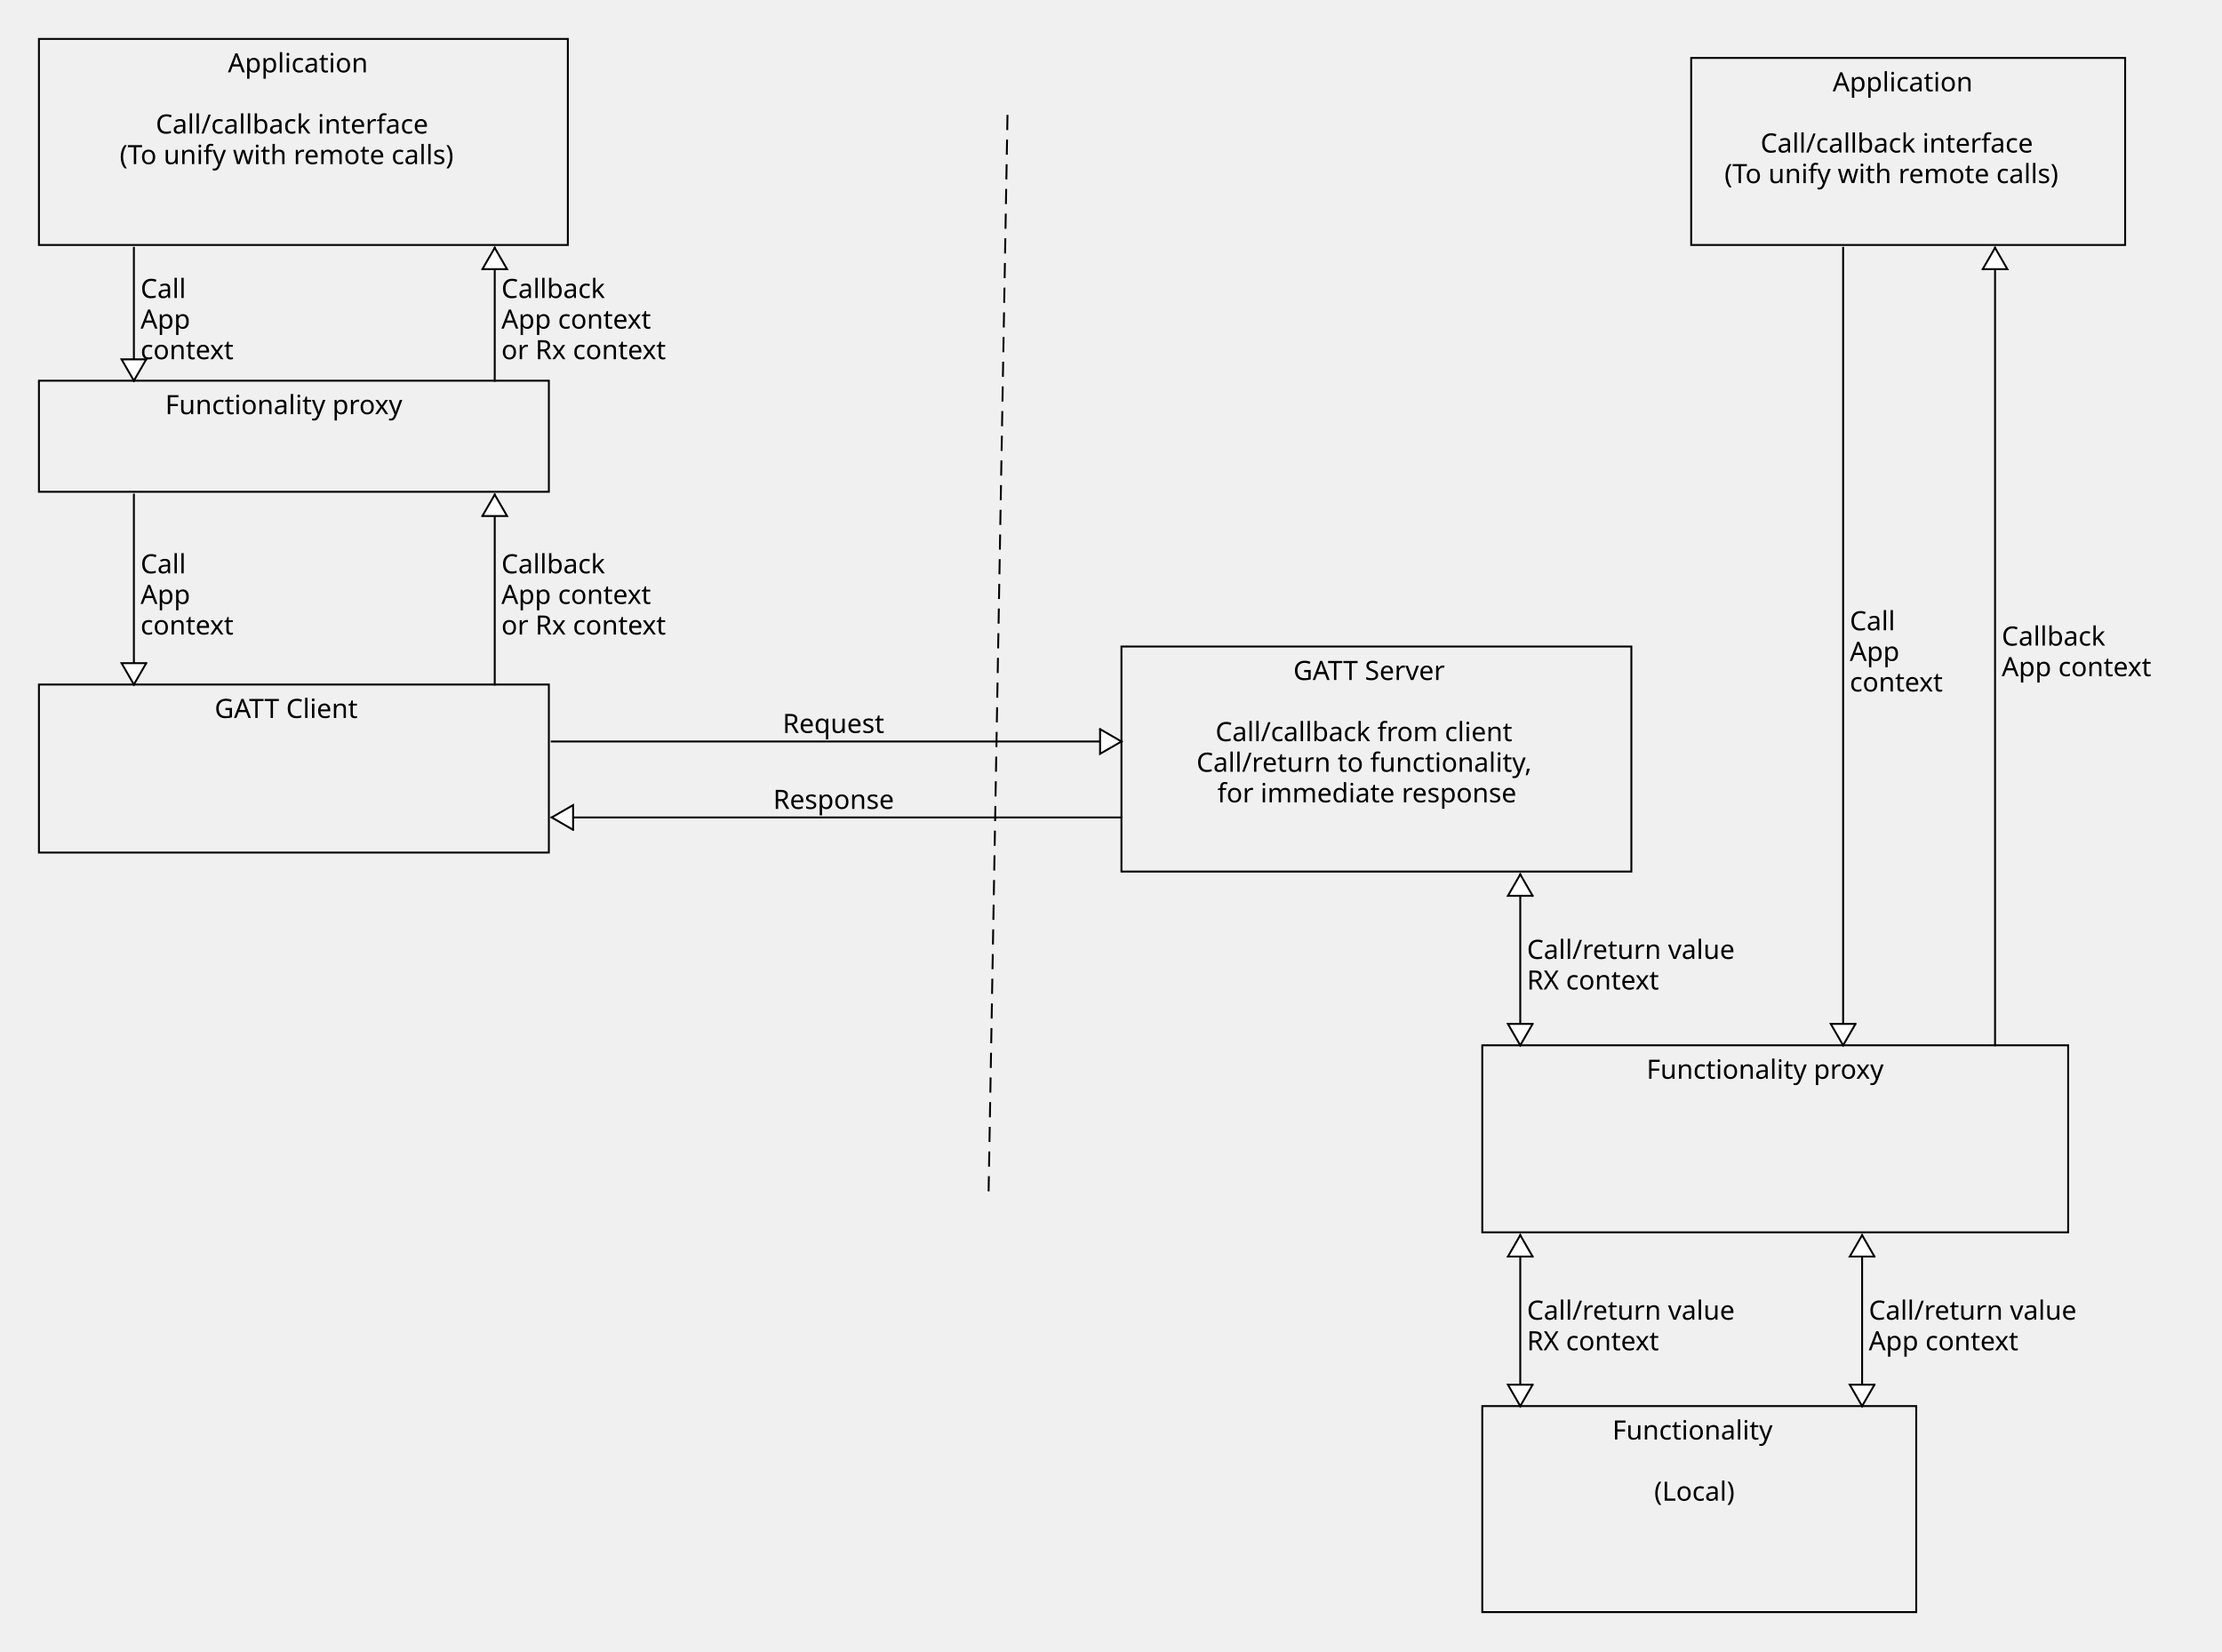
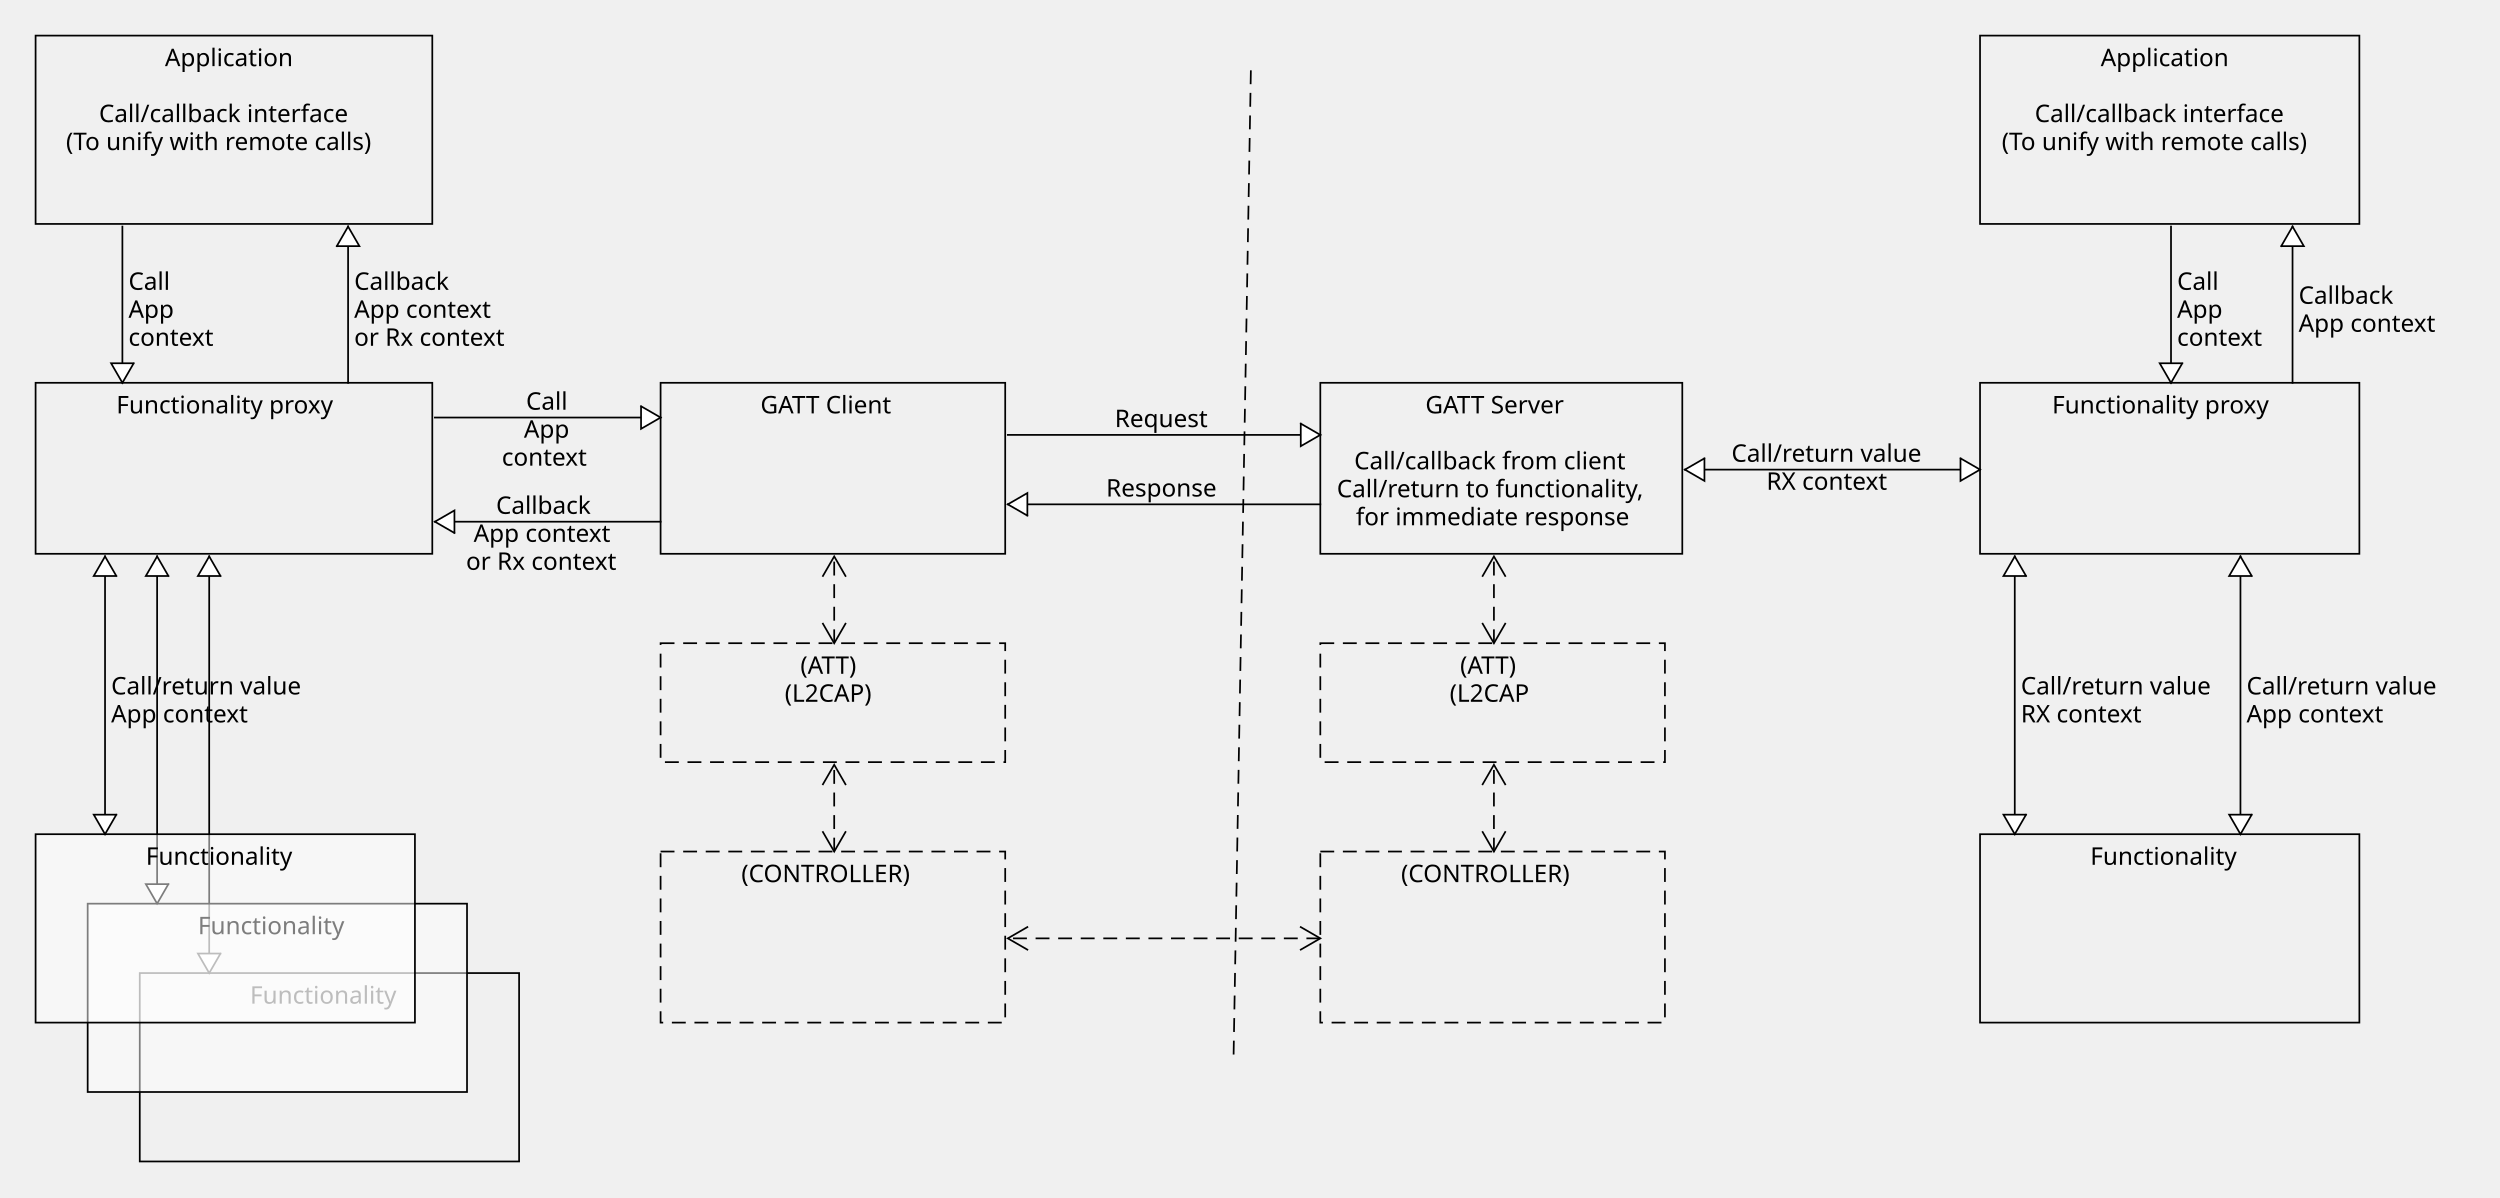
- <svg xmlns="http://www.w3.org/2000/svg" fill-opacity="1" color-rendering="auto" color-interpolation="auto" text-rendering="auto" stroke="black" stroke-linecap="square" width="1170" stroke-miterlimit="10" shape-rendering="auto" stroke-opacity="1" fill="black" stroke-dasharray="none" font-weight="normal" stroke-width="1" viewBox="110 0 1170 870" height="870" font-family="'Dialog'" font-style="normal" stroke-linejoin="miter" font-size="12px" stroke-dashoffset="0" image-rendering="auto">
+ <svg xmlns="http://www.w3.org/2000/svg" fill-opacity="1" color-rendering="auto" color-interpolation="auto" text-rendering="auto" stroke="black" stroke-linecap="square" width="1440" stroke-miterlimit="10" shape-rendering="auto" stroke-opacity="1" fill="black" stroke-dasharray="none" font-weight="normal" stroke-width="1" viewBox="0 0 1440 690" height="690" font-family="'Dialog'" font-style="normal" stroke-linejoin="miter" font-size="12px" stroke-dashoffset="0" image-rendering="auto">
  <defs id="genericDefs" />
  <g>
    <defs id="defs1">
      <clipPath clipPathUnits="userSpaceOnUse" id="clipPath1">
        <path d="M0 0 L2147483647 0 L2147483647 2147483647 L0 2147483647 L0 0 Z" />
      </clipPath>
      <clipPath clipPathUnits="userSpaceOnUse" id="clipPath2">
-         <path d="M0 0 L0 90 L270 90 L270 0 Z" />
+         <path d="M0 0 L0 110 L220 110 L220 0 Z" />
      </clipPath>
      <clipPath clipPathUnits="userSpaceOnUse" id="clipPath3">
-         <path d="M0 0 L0 110 L280 110 L280 0 Z" />
+         <path d="M0 0 L0 270 L30 270 L30 0 Z" />
      </clipPath>
      <clipPath clipPathUnits="userSpaceOnUse" id="clipPath4">
+         <path d="M0 0 L0 230 L30 230 L30 0 Z" />
+       </clipPath>
+       <clipPath clipPathUnits="userSpaceOnUse" id="clipPath5">
+         <path d="M0 0 L0 100 L200 100 L200 0 Z" />
+       </clipPath>
+       <clipPath clipPathUnits="userSpaceOnUse" id="clipPath6">
+         <path d="M0 0 L0 70 L200 70 L200 0 Z" />
+       </clipPath>
+       <clipPath clipPathUnits="userSpaceOnUse" id="clipPath7">
        <path d="M0 0 L0 110 L230 110 L230 0 Z" />
      </clipPath>
-       <clipPath clipPathUnits="userSpaceOnUse" id="clipPath5">
-         <path d="M0 0 L0 60 L270 60 L270 0 Z" />
-       </clipPath>
-       <clipPath clipPathUnits="userSpaceOnUse" id="clipPath6">
-         <path d="M0 0 L0 120 L270 120 L270 0 Z" />
-       </clipPath>
-       <clipPath clipPathUnits="userSpaceOnUse" id="clipPath7">
+       <clipPath clipPathUnits="userSpaceOnUse" id="clipPath8">
        <path d="M0 0 L0 100 L230 100 L230 0 Z" />
      </clipPath>
-       <clipPath clipPathUnits="userSpaceOnUse" id="clipPath8">
-         <path d="M0 0 L0 100 L310 100 L310 0 Z" />
-       </clipPath>
      <clipPath clipPathUnits="userSpaceOnUse" id="clipPath9">
-         <path d="M0 0 L0 130 L120 130 L120 0 Z" />
+         <path d="M0 0 L0 100 L210 100 L210 0 Z" />
      </clipPath>
      <clipPath clipPathUnits="userSpaceOnUse" id="clipPath10">
-         <path d="M0 0 L0 130 L80 130 L80 0 Z" />
+         <path d="M0 0 L0 100 L220 100 L220 0 Z" />
      </clipPath>
      <clipPath clipPathUnits="userSpaceOnUse" id="clipPath11">
-         <path d="M0 0 L0 120 L140 120 L140 0 Z" />
+         <path d="M0 0 L0 80 L30 80 L30 0 Z" />
      </clipPath>
      <clipPath clipPathUnits="userSpaceOnUse" id="clipPath12">
+         <path d="M0 0 L0 40 L210 40 L210 0 Z" />
+       </clipPath>
+       <clipPath clipPathUnits="userSpaceOnUse" id="clipPath13">
+         <path d="M0 0 L0 190 L140 190 L140 0 Z" />
+       </clipPath>
+       <clipPath clipPathUnits="userSpaceOnUse" id="clipPath14">
+         <path d="M0 0 L0 60 L160 60 L160 0 Z" />
+       </clipPath>
+       <clipPath clipPathUnits="userSpaceOnUse" id="clipPath15">
        <path d="M0 0 L0 600 L40 600 L40 0 Z" />
      </clipPath>
-       <clipPath clipPathUnits="userSpaceOnUse" id="clipPath13">
-         <path d="M0 0 L0 100 L120 100 L120 0 Z" />
-       </clipPath>
-       <clipPath clipPathUnits="userSpaceOnUse" id="clipPath14">
-         <path d="M0 0 L0 100 L80 100 L80 0 Z" />
-       </clipPath>
-       <clipPath clipPathUnits="userSpaceOnUse" id="clipPath15">
-         <path d="M0 0 L0 450 L110 450 L110 0 Z" />
-       </clipPath>
      <clipPath clipPathUnits="userSpaceOnUse" id="clipPath16">
-         <path d="M0 0 L0 450 L80 450 L80 0 Z" />
+         <path d="M0 0 L0 120 L120 120 L120 0 Z" />
      </clipPath>
      <clipPath clipPathUnits="userSpaceOnUse" id="clipPath17">
-         <path d="M0 0 L0 40 L330 40 L330 0 Z" />
+         <path d="M0 0 L0 120 L80 120 L80 0 Z" />
+       </clipPath>
+       <clipPath clipPathUnits="userSpaceOnUse" id="clipPath18">
+         <path d="M0 0 L0 120 L110 120 L110 0 Z" />
+       </clipPath>
+       <clipPath clipPathUnits="userSpaceOnUse" id="clipPath19">
+         <path d="M0 0 L0 50 L200 50 L200 0 Z" />
      </clipPath>
    </defs>
-     <g fill="rgb(255,255,255)" fill-opacity="0" transform="translate(130,360)" stroke-opacity="0" stroke="rgb(255,255,255)">
-       <rect x="0.5" width="268.5" height="88.5" y="0.5" clip-path="url(#clipPath2)" stroke="none" />
-     </g>
-     <g transform="translate(130,360)">
-       <rect fill="none" x="0.5" width="268.5" height="88.5" y="0.5" clip-path="url(#clipPath2)" />
-       <text x="93" font-size="14px" y="18.109" clip-path="url(#clipPath2)" font-family="sans-serif" stroke="none" xml:space="preserve">GATT Client</text>
-     </g>
-     <g fill="rgb(255,255,255)" fill-opacity="0" transform="translate(130,20)" stroke-opacity="0" stroke="rgb(255,255,255)">
-       <rect x="0.5" width="278.5" height="108.5" y="0.5" clip-path="url(#clipPath3)" stroke="none" />
-     </g>
-     <g transform="translate(130,20)">
-       <rect fill="none" x="0.5" width="278.5" height="108.5" y="0.5" clip-path="url(#clipPath3)" />
-       <text x="100" font-size="14px" y="18.109" clip-path="url(#clipPath3)" font-family="sans-serif" stroke="none" xml:space="preserve">Application</text>
-       <text x="62" font-size="14px" y="50.328" clip-path="url(#clipPath3)" font-family="sans-serif" stroke="none" xml:space="preserve">Call/callback interface</text>
-       <text x="43" font-size="14px" y="66.438" clip-path="url(#clipPath3)" font-family="sans-serif" stroke="none" xml:space="preserve">(To unify with remote calls)</text>
-     </g>
-     <g fill="rgb(255,255,255)" fill-opacity="0" transform="translate(890,740)" stroke-opacity="0" stroke="rgb(255,255,255)">
-       <rect x="0.5" width="228.5" height="108.5" y="0.5" clip-path="url(#clipPath4)" stroke="none" />
-     </g>
-     <g transform="translate(890,740)">
-       <rect fill="none" x="0.5" width="228.5" height="108.5" y="0.5" clip-path="url(#clipPath4)" />
-       <text x="69" font-size="14px" y="18.109" clip-path="url(#clipPath4)" font-family="sans-serif" stroke="none" xml:space="preserve">Functionality</text>
-       <text x="91" font-size="14px" y="50.328" clip-path="url(#clipPath4)" font-family="sans-serif" stroke="none" xml:space="preserve">(Local)</text>
-     </g>
-     <g fill="rgb(255,255,255)" fill-opacity="0" transform="translate(130,200)" stroke-opacity="0" stroke="rgb(255,255,255)">
-       <rect x="0.5" width="268.5" height="58.5" y="0.5" clip-path="url(#clipPath5)" stroke="none" />
-     </g>
-     <g transform="translate(130,200)">
-       <rect fill="none" x="0.5" width="268.5" height="58.5" y="0.5" clip-path="url(#clipPath5)" />
-       <text x="67" font-size="14px" y="18.109" clip-path="url(#clipPath5)" font-family="sans-serif" stroke="none" xml:space="preserve">Functionality proxy</text>
-     </g>
-     <g fill="rgb(255,255,255)" fill-opacity="0" transform="translate(700,340)" stroke-opacity="0" stroke="rgb(255,255,255)">
-       <rect x="0.5" width="268.5" height="118.5" y="0.5" clip-path="url(#clipPath6)" stroke="none" />
-     </g>
-     <g transform="translate(700,340)">
-       <rect fill="none" x="0.5" width="268.5" height="118.5" y="0.5" clip-path="url(#clipPath6)" />
-       <text x="91" font-size="14px" y="18.109" clip-path="url(#clipPath6)" font-family="sans-serif" stroke="none" xml:space="preserve">GATT Server</text>
-       <text x="50" font-size="14px" y="50.328" clip-path="url(#clipPath6)" font-family="sans-serif" stroke="none" xml:space="preserve">Call/callback from client</text>
-       <text x="40" font-size="14px" y="66.438" clip-path="url(#clipPath6)" font-family="sans-serif" stroke="none" xml:space="preserve">Call/return to functionality,</text>
-       <text x="51" font-size="14px" y="82.547" clip-path="url(#clipPath6)" font-family="sans-serif" stroke="none" xml:space="preserve">for immediate response</text>
-     </g>
-     <g fill="rgb(255,255,255)" fill-opacity="0" transform="translate(1000,30)" stroke-opacity="0" stroke="rgb(255,255,255)">
-       <rect x="0.5" width="228.5" height="98.5" y="0.5" clip-path="url(#clipPath7)" stroke="none" />
-     </g>
-     <g transform="translate(1000,30)">
-       <rect fill="none" x="0.5" width="228.5" height="98.5" y="0.5" clip-path="url(#clipPath7)" />
+     <g fill="rgb(255,255,255)" fill-opacity="0" transform="translate(80,560)" stroke-opacity="0" stroke="rgb(255,255,255)">
+       <rect x="0.5" width="218.5" height="108.5" y="0.5" clip-path="url(#clipPath2)" stroke="none" />
+     </g>
+     <g transform="translate(80,560)">
+       <rect fill="none" x="0.5" width="218.5" height="108.5" y="0.5" clip-path="url(#clipPath2)" />
+       <text x="64" font-size="14px" y="18.109" clip-path="url(#clipPath2)" font-family="sans-serif" stroke="none" xml:space="preserve">Functionality</text>
+     </g>
+     <g transform="translate(110,310)">
+       <path fill="none" d="M10.5 250.5 L10.5 10.5" clip-path="url(#clipPath3)" />
+       <path fill="white" d="M17 239.242 L10.5 250.5 L4 239.242 L17 239.242" clip-path="url(#clipPath3)" stroke="none" />
+       <path fill="none" d="M17 239.242 L10.5 250.5 L4 239.242 L17 239.242" clip-path="url(#clipPath3)" />
+       <path fill="white" d="M17 21.758 L10.5 10.5 L4 21.758 L17 21.758" clip-path="url(#clipPath3)" stroke="none" />
+       <path fill="none" d="M17 21.758 L10.5 10.5 L4 21.758 L17 21.758" clip-path="url(#clipPath3)" />
+     </g>
+     <g transform="translate(80,310)">
+       <path fill="none" d="M10.5 210.5 L10.5 10.5" clip-path="url(#clipPath4)" />
+       <path fill="white" d="M17 199.242 L10.5 210.5 L4 199.242 L17 199.242" clip-path="url(#clipPath4)" stroke="none" />
+       <path fill="none" d="M17 199.242 L10.5 210.5 L4 199.242 L17 199.242" clip-path="url(#clipPath4)" />
+       <path fill="white" d="M17 21.758 L10.5 10.5 L4 21.758 L17 21.758" clip-path="url(#clipPath4)" stroke="none" />
+       <path fill="none" d="M17 21.758 L10.5 10.5 L4 21.758 L17 21.758" clip-path="url(#clipPath4)" />
+     </g>
+     <g fill="rgb(255,255,255)" fill-opacity="0.49" transform="translate(50,520)" stroke-opacity="0.49" stroke="rgb(255,255,255)">
+       <rect x="0.5" width="218.5" height="108.5" y="0.5" clip-path="url(#clipPath2)" stroke="none" />
+     </g>
+     <g transform="translate(50,520)">
+       <rect fill="none" x="0.5" width="218.5" height="108.5" y="0.5" clip-path="url(#clipPath2)" />
+       <text x="64" font-size="14px" y="18.109" clip-path="url(#clipPath2)" font-family="sans-serif" stroke="none" xml:space="preserve">Functionality</text>
+     </g>
+     <g fill="rgb(255,255,255)" fill-opacity="0" transform="translate(380,490)" stroke-opacity="0" stroke="rgb(255,255,255)">
+       <rect x="0.5" width="198.5" height="98.5" y="0.5" clip-path="url(#clipPath5)" stroke="none" />
+     </g>
+     <g stroke-dasharray="8,5" stroke-miterlimit="5" transform="translate(380,490)" stroke-linecap="butt">
+       <rect fill="none" x="0.5" width="198.5" height="98.5" y="0.5" clip-path="url(#clipPath5)" />
+       <text x="47" font-size="14px" y="18.109" clip-path="url(#clipPath5)" font-family="sans-serif" stroke="none" xml:space="preserve">(CONTROLLER)</text>
+     </g>
+     <g fill="rgb(255,255,255)" fill-opacity="0" transform="translate(760,490)" stroke-opacity="0" stroke="rgb(255,255,255)">
+       <rect x="0.5" width="198.5" height="98.5" y="0.5" clip-path="url(#clipPath5)" stroke="none" />
+     </g>
+     <g stroke-dasharray="8,5" stroke-miterlimit="5" transform="translate(760,490)" stroke-linecap="butt">
+       <rect fill="none" x="0.5" width="198.5" height="98.5" y="0.5" clip-path="url(#clipPath5)" />
+       <text x="47" font-size="14px" y="18.109" clip-path="url(#clipPath5)" font-family="sans-serif" stroke="none" xml:space="preserve">(CONTROLLER)</text>
+     </g>
+     <g fill="rgb(255,255,255)" fill-opacity="0" transform="translate(760,370)" stroke-opacity="0" stroke="rgb(255,255,255)">
+       <rect x="0.5" width="198.5" height="68.5" y="0.5" clip-path="url(#clipPath6)" stroke="none" />
+     </g>
+     <g stroke-dasharray="8,5" stroke-miterlimit="5" transform="translate(760,370)" stroke-linecap="butt">
+       <rect fill="none" x="0.5" width="198.5" height="68.5" y="0.5" clip-path="url(#clipPath6)" />
+       <text x="81" font-size="14px" y="18.109" clip-path="url(#clipPath6)" font-family="sans-serif" stroke="none" xml:space="preserve">(ATT)</text>
+       <text x="75" font-size="14px" y="34.219" clip-path="url(#clipPath6)" font-family="sans-serif" stroke="none" xml:space="preserve">(L2CAP</text>
+     </g>
+     <g fill="rgb(255,255,255)" fill-opacity="0" transform="translate(380,370)" stroke-opacity="0" stroke="rgb(255,255,255)">
+       <rect x="0.5" width="198.5" height="68.5" y="0.5" clip-path="url(#clipPath6)" stroke="none" />
+     </g>
+     <g stroke-dasharray="8,5" stroke-miterlimit="5" transform="translate(380,370)" stroke-linecap="butt">
+       <rect fill="none" x="0.5" width="198.5" height="68.5" y="0.5" clip-path="url(#clipPath6)" />
+       <text x="81" font-size="14px" y="18.109" clip-path="url(#clipPath6)" font-family="sans-serif" stroke="none" xml:space="preserve">(ATT)</text>
+       <text x="72" font-size="14px" y="34.219" clip-path="url(#clipPath6)" font-family="sans-serif" stroke="none" xml:space="preserve">(L2CAP)</text>
+     </g>
+     <g fill="rgb(255,255,255)" fill-opacity="0.49" transform="translate(20,480)" stroke-opacity="0.49" stroke="rgb(255,255,255)">
+       <rect x="0.5" width="218.5" height="108.5" y="0.5" clip-path="url(#clipPath2)" stroke="none" />
+     </g>
+     <g transform="translate(20,480)">
+       <rect fill="none" x="0.5" width="218.5" height="108.5" y="0.5" clip-path="url(#clipPath2)" />
+       <text x="64" font-size="14px" y="18.109" clip-path="url(#clipPath2)" font-family="sans-serif" stroke="none" xml:space="preserve">Functionality</text>
+     </g>
+     <g fill="rgb(255,255,255)" fill-opacity="0" transform="translate(380,220)" stroke-opacity="0" stroke="rgb(255,255,255)">
+       <rect x="0.5" width="198.5" height="98.5" y="0.5" clip-path="url(#clipPath5)" stroke="none" />
+     </g>
+     <g transform="translate(380,220)">
+       <rect fill="none" x="0.5" width="198.5" height="98.5" y="0.5" clip-path="url(#clipPath5)" />
+       <text x="58" font-size="14px" y="18.109" clip-path="url(#clipPath5)" font-family="sans-serif" stroke="none" xml:space="preserve">GATT Client</text>
+     </g>
+     <g fill="rgb(255,255,255)" fill-opacity="0" transform="translate(20,20)" stroke-opacity="0" stroke="rgb(255,255,255)">
+       <rect x="0.5" width="228.5" height="108.5" y="0.5" clip-path="url(#clipPath7)" stroke="none" />
+     </g>
+     <g transform="translate(20,20)">
+       <rect fill="none" x="0.5" width="228.5" height="108.5" y="0.5" clip-path="url(#clipPath7)" />
      <text x="75" font-size="14px" y="18.109" clip-path="url(#clipPath7)" font-family="sans-serif" stroke="none" xml:space="preserve">Application</text>
      <text x="37" font-size="14px" y="50.328" clip-path="url(#clipPath7)" font-family="sans-serif" stroke="none" xml:space="preserve">Call/callback interface</text>
      <text x="18" font-size="14px" y="66.438" clip-path="url(#clipPath7)" font-family="sans-serif" stroke="none" xml:space="preserve">(To unify with remote calls)</text>
    </g>
-     <g fill="rgb(255,255,255)" fill-opacity="0" transform="translate(890,550)" stroke-opacity="0" stroke="rgb(255,255,255)">
-       <rect x="0.5" width="308.5" height="98.5" y="0.5" clip-path="url(#clipPath8)" stroke="none" />
-     </g>
-     <g transform="translate(890,550)">
-       <rect fill="none" x="0.5" width="308.5" height="98.5" y="0.5" clip-path="url(#clipPath8)" />
-       <text x="87" font-size="14px" y="18.109" clip-path="url(#clipPath8)" font-family="sans-serif" stroke="none" xml:space="preserve">Functionality proxy</text>
-     </g>
-     <g transform="translate(360,250)">
-       <path fill="none" d="M10.5 10.5 L10.5 110.5" clip-path="url(#clipPath9)" />
-       <path fill="white" d="M4 21.758 L10.5 10.5 L17 21.758 L4 21.758" clip-path="url(#clipPath9)" stroke="none" />
-       <path fill="none" d="M4 21.758 L10.5 10.5 L17 21.758 L4 21.758" clip-path="url(#clipPath9)" />
-       <text x="14" font-size="14px" y="51.945" clip-path="url(#clipPath9)" font-family="sans-serif" stroke="none" xml:space="preserve">Callback</text>
-       <text x="14" font-size="14px" y="68.055" clip-path="url(#clipPath9)" font-family="sans-serif" stroke="none" xml:space="preserve">App context</text>
-       <text x="14" font-size="14px" y="84.164" clip-path="url(#clipPath9)" font-family="sans-serif" stroke="none" xml:space="preserve">or Rx context</text>
-     </g>
-     <g transform="translate(170,250)">
-       <path fill="none" d="M10.5 110.5 L10.5 10.5" clip-path="url(#clipPath10)" />
-       <path fill="white" d="M17 99.242 L10.5 110.5 L4 99.242 L17 99.242" clip-path="url(#clipPath10)" stroke="none" />
-       <path fill="none" d="M17 99.242 L10.5 110.5 L4 99.242 L17 99.242" clip-path="url(#clipPath10)" />
-       <text x="14" font-size="14px" y="51.945" clip-path="url(#clipPath10)" font-family="sans-serif" stroke="none" xml:space="preserve">Call</text>
-       <text x="14" font-size="14px" y="68.055" clip-path="url(#clipPath10)" font-family="sans-serif" stroke="none" xml:space="preserve">App</text>
-       <text x="14" font-size="14px" y="84.164" clip-path="url(#clipPath10)" font-family="sans-serif" stroke="none" xml:space="preserve">context</text>
-     </g>
-     <g transform="translate(1080,640)">
-       <path fill="none" d="M10.5 100.5 L10.5 10.5" clip-path="url(#clipPath11)" />
-       <path fill="white" d="M17 89.242 L10.5 100.5 L4 89.242 L17 89.242" clip-path="url(#clipPath11)" stroke="none" />
-       <path fill="none" d="M17 89.242 L10.5 100.5 L4 89.242 L17 89.242" clip-path="url(#clipPath11)" />
-       <path fill="white" d="M17 21.758 L10.5 10.5 L4 21.758 L17 21.758" clip-path="url(#clipPath11)" stroke="none" />
-       <path fill="none" d="M17 21.758 L10.5 10.5 L4 21.758 L17 21.758" clip-path="url(#clipPath11)" />
-       <text x="14" font-size="14px" y="55" clip-path="url(#clipPath11)" font-family="sans-serif" stroke="none" xml:space="preserve">Call/return value</text>
-       <text x="14" font-size="14px" y="71.109" clip-path="url(#clipPath11)" font-family="sans-serif" stroke="none" xml:space="preserve">App context</text>
-     </g>
-     <g transform="translate(900,640)">
-       <path fill="none" d="M10.5 100.5 L10.5 10.5" clip-path="url(#clipPath11)" />
-       <path fill="white" d="M17 89.242 L10.5 100.5 L4 89.242 L17 89.242" clip-path="url(#clipPath11)" stroke="none" />
-       <path fill="none" d="M17 89.242 L10.5 100.5 L4 89.242 L17 89.242" clip-path="url(#clipPath11)" />
-       <path fill="white" d="M17 21.758 L10.5 10.5 L4 21.758 L17 21.758" clip-path="url(#clipPath11)" stroke="none" />
-       <path fill="none" d="M17 21.758 L10.5 10.5 L4 21.758 L17 21.758" clip-path="url(#clipPath11)" />
-       <text x="14" font-size="14px" y="55" clip-path="url(#clipPath11)" font-family="sans-serif" stroke="none" xml:space="preserve">Call/return value</text>
-       <text x="14" font-size="14px" y="71.109" clip-path="url(#clipPath11)" font-family="sans-serif" stroke="none" xml:space="preserve">RX context</text>
-     </g>
-     <g stroke-dasharray="8,5" stroke-miterlimit="5" transform="translate(620,50)" stroke-linecap="butt">
-       <path fill="none" d="M20.5 10.5 L10.5 580.5" clip-path="url(#clipPath12)" />
-     </g>
-     <g transform="translate(360,120)">
-       <path fill="none" d="M10.5 10.5 L10.5 80.5" clip-path="url(#clipPath13)" />
-       <path fill="white" d="M4 21.758 L10.5 10.5 L17 21.758 L4 21.758" clip-path="url(#clipPath13)" stroke="none" />
-       <path fill="none" d="M4 21.758 L10.5 10.5 L17 21.758 L4 21.758" clip-path="url(#clipPath13)" />
-       <text x="14" font-size="14px" y="36.945" clip-path="url(#clipPath13)" font-family="sans-serif" stroke="none" xml:space="preserve">Callback</text>
-       <text x="14" font-size="14px" y="53.055" clip-path="url(#clipPath13)" font-family="sans-serif" stroke="none" xml:space="preserve">App context</text>
-       <text x="14" font-size="14px" y="69.164" clip-path="url(#clipPath13)" font-family="sans-serif" stroke="none" xml:space="preserve">or Rx context</text>
-     </g>
-     <g transform="translate(170,120)">
-       <path fill="none" d="M10.5 80.5 L10.5 10.5" clip-path="url(#clipPath14)" />
-       <path fill="white" d="M17 69.242 L10.5 80.5 L4 69.242 L17 69.242" clip-path="url(#clipPath14)" stroke="none" />
-       <path fill="none" d="M17 69.242 L10.5 80.5 L4 69.242 L17 69.242" clip-path="url(#clipPath14)" />
-       <text x="14" font-size="14px" y="36.945" clip-path="url(#clipPath14)" font-family="sans-serif" stroke="none" xml:space="preserve">Call</text>
-       <text x="14" font-size="14px" y="53.055" clip-path="url(#clipPath14)" font-family="sans-serif" stroke="none" xml:space="preserve">App</text>
-       <text x="14" font-size="14px" y="69.164" clip-path="url(#clipPath14)" font-family="sans-serif" stroke="none" xml:space="preserve">context</text>
-     </g>
-     <g transform="translate(1150,120)">
-       <path fill="none" d="M10.5 10.5 L10.5 430.5" clip-path="url(#clipPath15)" />
-       <path fill="white" d="M4 21.758 L10.5 10.5 L17 21.758 L4 21.758" clip-path="url(#clipPath15)" stroke="none" />
-       <path fill="none" d="M4 21.758 L10.5 10.5 L17 21.758 L4 21.758" clip-path="url(#clipPath15)" />
-       <text x="14" font-size="14px" y="220" clip-path="url(#clipPath15)" font-family="sans-serif" stroke="none" xml:space="preserve">Callback</text>
-       <text x="14" font-size="14px" y="236.109" clip-path="url(#clipPath15)" font-family="sans-serif" stroke="none" xml:space="preserve">App context</text>
-     </g>
-     <g transform="translate(1070,120)">
-       <path fill="none" d="M10.5 430.5 L10.5 10.5" clip-path="url(#clipPath16)" />
-       <path fill="white" d="M17 419.242 L10.5 430.5 L4 419.242 L17 419.242" clip-path="url(#clipPath16)" stroke="none" />
-       <path fill="none" d="M17 419.242 L10.5 430.5 L4 419.242 L17 419.242" clip-path="url(#clipPath16)" />
-       <text x="14" font-size="14px" y="211.945" clip-path="url(#clipPath16)" font-family="sans-serif" stroke="none" xml:space="preserve">Call</text>
-       <text x="14" font-size="14px" y="228.055" clip-path="url(#clipPath16)" font-family="sans-serif" stroke="none" xml:space="preserve">App</text>
-       <text x="14" font-size="14px" y="244.164" clip-path="url(#clipPath16)" font-family="sans-serif" stroke="none" xml:space="preserve">context</text>
-     </g>
-     <g transform="translate(900,450)">
-       <path fill="none" d="M10.5 100.5 L10.5 10.5" clip-path="url(#clipPath11)" />
-       <path fill="white" d="M17 89.242 L10.5 100.5 L4 89.242 L17 89.242" clip-path="url(#clipPath11)" stroke="none" />
-       <path fill="none" d="M17 89.242 L10.5 100.5 L4 89.242 L17 89.242" clip-path="url(#clipPath11)" />
-       <path fill="white" d="M17 21.758 L10.5 10.5 L4 21.758 L17 21.758" clip-path="url(#clipPath11)" stroke="none" />
-       <path fill="none" d="M17 21.758 L10.5 10.5 L4 21.758 L17 21.758" clip-path="url(#clipPath11)" />
-       <text x="14" font-size="14px" y="55" clip-path="url(#clipPath11)" font-family="sans-serif" stroke="none" xml:space="preserve">Call/return value</text>
-       <text x="14" font-size="14px" y="71.109" clip-path="url(#clipPath11)" font-family="sans-serif" stroke="none" xml:space="preserve">RX context</text>
-     </g>
-     <g transform="translate(390,370)">
-       <path fill="none" d="M310.5 20.5 L10.5 20.5" clip-path="url(#clipPath17)" />
-       <path fill="white" d="M299.242 14 L310.5 20.5 L299.242 27 L299.242 14" clip-path="url(#clipPath17)" stroke="none" />
-       <path fill="none" d="M299.242 14 L310.5 20.5 L299.242 27 L299.242 14" clip-path="url(#clipPath17)" />
-       <text x="132.106" font-size="14px" y="16" clip-path="url(#clipPath17)" font-family="sans-serif" stroke="none" xml:space="preserve">Request</text>
-     </g>
-     <g transform="translate(390,410)">
-       <path fill="none" d="M10.5 20.5 L310.5 20.5" clip-path="url(#clipPath17)" />
-       <path fill="white" d="M21.758 27 L10.5 20.5 L21.758 14 L21.758 27" clip-path="url(#clipPath17)" stroke="none" />
-       <path fill="none" d="M21.758 27 L10.5 20.5 L21.758 14 L21.758 27" clip-path="url(#clipPath17)" />
-       <text x="127.123" font-size="14px" y="16" clip-path="url(#clipPath17)" font-family="sans-serif" stroke="none" xml:space="preserve">Response</text>
+     <g fill="rgb(255,255,255)" fill-opacity="0" transform="translate(1140,480)" stroke-opacity="0" stroke="rgb(255,255,255)">
+       <rect x="0.5" width="218.5" height="108.5" y="0.5" clip-path="url(#clipPath2)" stroke="none" />
+     </g>
+     <g transform="translate(1140,480)">
+       <rect fill="none" x="0.5" width="218.5" height="108.5" y="0.5" clip-path="url(#clipPath2)" />
+       <text x="64" font-size="14px" y="18.109" clip-path="url(#clipPath2)" font-family="sans-serif" stroke="none" xml:space="preserve">Functionality</text>
+     </g>
+     <g fill="rgb(255,255,255)" fill-opacity="0" transform="translate(20,220)" stroke-opacity="0" stroke="rgb(255,255,255)">
+       <rect x="0.5" width="228.5" height="98.5" y="0.5" clip-path="url(#clipPath8)" stroke="none" />
+     </g>
+     <g transform="translate(20,220)">
+       <rect fill="none" x="0.5" width="228.5" height="98.5" y="0.5" clip-path="url(#clipPath8)" />
+       <text x="47" font-size="14px" y="18.109" clip-path="url(#clipPath8)" font-family="sans-serif" stroke="none" xml:space="preserve">Functionality proxy</text>
+     </g>
+     <g fill="rgb(255,255,255)" fill-opacity="0" transform="translate(760,220)" stroke-opacity="0" stroke="rgb(255,255,255)">
+       <rect x="0.5" width="208.5" height="98.5" y="0.5" clip-path="url(#clipPath9)" stroke="none" />
+     </g>
+     <g transform="translate(760,220)">
+       <rect fill="none" x="0.5" width="208.5" height="98.5" y="0.5" clip-path="url(#clipPath9)" />
+       <text x="61" font-size="14px" y="18.109" clip-path="url(#clipPath9)" font-family="sans-serif" stroke="none" xml:space="preserve">GATT Server</text>
+       <text x="20" font-size="14px" y="50.328" clip-path="url(#clipPath9)" font-family="sans-serif" stroke="none" xml:space="preserve">Call/callback from client</text>
+       <text x="10" font-size="14px" y="66.438" clip-path="url(#clipPath9)" font-family="sans-serif" stroke="none" xml:space="preserve">Call/return to functionality,</text>
+       <text x="21" font-size="14px" y="82.547" clip-path="url(#clipPath9)" font-family="sans-serif" stroke="none" xml:space="preserve">for immediate response</text>
+     </g>
+     <g fill="rgb(255,255,255)" fill-opacity="0" transform="translate(1140,20)" stroke-opacity="0" stroke="rgb(255,255,255)">
+       <rect x="0.5" width="218.5" height="108.5" y="0.5" clip-path="url(#clipPath2)" stroke="none" />
+     </g>
+     <g transform="translate(1140,20)">
+       <rect fill="none" x="0.5" width="218.5" height="108.5" y="0.5" clip-path="url(#clipPath2)" />
+       <text x="70" font-size="14px" y="18.109" clip-path="url(#clipPath2)" font-family="sans-serif" stroke="none" xml:space="preserve">Application</text>
+       <text x="32" font-size="14px" y="50.328" clip-path="url(#clipPath2)" font-family="sans-serif" stroke="none" xml:space="preserve">Call/callback interface</text>
+       <text x="13" font-size="14px" y="66.438" clip-path="url(#clipPath2)" font-family="sans-serif" stroke="none" xml:space="preserve">(To unify with remote calls)</text>
+     </g>
+     <g fill="rgb(255,255,255)" fill-opacity="0" transform="translate(1140,220)" stroke-opacity="0" stroke="rgb(255,255,255)">
+       <rect x="0.5" width="218.5" height="98.5" y="0.5" clip-path="url(#clipPath10)" stroke="none" />
+     </g>
+     <g transform="translate(1140,220)">
+       <rect fill="none" x="0.5" width="218.5" height="98.5" y="0.5" clip-path="url(#clipPath10)" />
+       <text x="42" font-size="14px" y="18.109" clip-path="url(#clipPath10)" font-family="sans-serif" stroke="none" xml:space="preserve">Functionality proxy</text>
+     </g>
+     <g stroke-dasharray="8,5" stroke-miterlimit="5" transform="translate(850,430)" stroke-linecap="butt">
+       <path fill="none" d="M10.5 60.5 L10.5 10.5" clip-path="url(#clipPath11)" />
+       <path fill="none" stroke-miterlimit="10" stroke-dasharray="none" d="M17 49.242 L10.5 60.5 L4 49.242" clip-path="url(#clipPath11)" stroke-linecap="square" />
+       <path fill="none" stroke-miterlimit="10" stroke-dasharray="none" d="M17 21.758 L10.5 10.5 L4 21.758" clip-path="url(#clipPath11)" stroke-linecap="square" />
+     </g>
+     <g stroke-dasharray="8,5" stroke-miterlimit="5" transform="translate(470,430)" stroke-linecap="butt">
+       <path fill="none" d="M10.5 60.5 L10.5 10.5" clip-path="url(#clipPath11)" />
+       <path fill="none" stroke-miterlimit="10" stroke-dasharray="none" d="M17 49.242 L10.5 60.5 L4 49.242" clip-path="url(#clipPath11)" stroke-linecap="square" />
+       <path fill="none" stroke-miterlimit="10" stroke-dasharray="none" d="M17 21.758 L10.5 10.5 L4 21.758" clip-path="url(#clipPath11)" stroke-linecap="square" />
+     </g>
+     <g stroke-dasharray="8,5" stroke-miterlimit="5" transform="translate(470,310)" stroke-linecap="butt">
+       <path fill="none" d="M10.5 60.5 L10.5 10.5" clip-path="url(#clipPath11)" />
+       <path fill="none" stroke-miterlimit="10" stroke-dasharray="none" d="M17 49.242 L10.5 60.5 L4 49.242" clip-path="url(#clipPath11)" stroke-linecap="square" />
+       <path fill="none" stroke-miterlimit="10" stroke-dasharray="none" d="M17 21.758 L10.5 10.5 L4 21.758" clip-path="url(#clipPath11)" stroke-linecap="square" />
+     </g>
+     <g stroke-dasharray="8,5" stroke-miterlimit="5" transform="translate(850,310)" stroke-linecap="butt">
+       <path fill="none" d="M10.5 60.5 L10.5 10.5" clip-path="url(#clipPath11)" />
+       <path fill="none" stroke-miterlimit="10" stroke-dasharray="none" d="M17 49.242 L10.5 60.5 L4 49.242" clip-path="url(#clipPath11)" stroke-linecap="square" />
+       <path fill="none" stroke-miterlimit="10" stroke-dasharray="none" d="M17 21.758 L10.5 10.5 L4 21.758" clip-path="url(#clipPath11)" stroke-linecap="square" />
+     </g>
+     <g stroke-dasharray="8,5" stroke-miterlimit="5" transform="translate(570,520)" stroke-linecap="butt">
+       <path fill="none" d="M190.5 20.5 L10.5 20.5" clip-path="url(#clipPath12)" />
+       <path fill="none" stroke-miterlimit="10" stroke-dasharray="none" d="M179.242 14 L190.5 20.5 L179.242 27" clip-path="url(#clipPath12)" stroke-linecap="square" />
+       <path fill="none" stroke-miterlimit="10" stroke-dasharray="none" d="M21.758 14 L10.5 20.5 L21.758 27" clip-path="url(#clipPath12)" stroke-linecap="square" />
+     </g>
+     <g transform="translate(50,310)">
+       <path fill="none" d="M10.5 170.5 L10.5 10.5" clip-path="url(#clipPath13)" />
+       <path fill="white" d="M17 159.242 L10.5 170.5 L4 159.242 L17 159.242" clip-path="url(#clipPath13)" stroke="none" />
+       <path fill="none" d="M17 159.242 L10.5 170.5 L4 159.242 L17 159.242" clip-path="url(#clipPath13)" />
+       <path fill="white" d="M17 21.758 L10.5 10.5 L4 21.758 L17 21.758" clip-path="url(#clipPath13)" stroke="none" />
+       <path fill="none" d="M17 21.758 L10.5 10.5 L4 21.758 L17 21.758" clip-path="url(#clipPath13)" />
+       <text x="14" font-size="14px" y="90" clip-path="url(#clipPath13)" font-family="sans-serif" stroke="none" xml:space="preserve">Call/return value</text>
+       <text x="14" font-size="14px" y="106.109" clip-path="url(#clipPath13)" font-family="sans-serif" stroke="none" xml:space="preserve">App context</text>
+     </g>
+     <g transform="translate(240,280)">
+       <path fill="none" d="M10.5 20.5 L140.5 20.5" clip-path="url(#clipPath14)" />
+       <path fill="white" d="M21.758 27 L10.5 20.5 L21.758 14 L21.758 27" clip-path="url(#clipPath14)" stroke="none" />
+       <path fill="none" d="M21.758 27 L10.5 20.5 L21.758 14 L21.758 27" clip-path="url(#clipPath14)" />
+       <text x="45.711" font-size="14px" y="16" clip-path="url(#clipPath14)" font-family="sans-serif" stroke="none" xml:space="preserve">Callback</text>
+       <text x="32.815" font-size="14px" y="32.109" clip-path="url(#clipPath14)" font-family="sans-serif" stroke="none" xml:space="preserve">App context</text>
+       <text x="28.426" font-size="14px" y="48.219" clip-path="url(#clipPath14)" font-family="sans-serif" stroke="none" xml:space="preserve">or Rx context</text>
+     </g>
+     <g transform="translate(240,220)">
+       <path fill="none" d="M140.5 20.5 L10.5 20.5" clip-path="url(#clipPath14)" />
+       <path fill="white" d="M129.242 14 L140.5 20.5 L129.242 27 L129.242 14" clip-path="url(#clipPath14)" stroke="none" />
+       <path fill="none" d="M129.242 14 L140.5 20.5 L129.242 27 L129.242 14" clip-path="url(#clipPath14)" />
+       <text x="62.98" font-size="14px" y="16" clip-path="url(#clipPath14)" font-family="sans-serif" stroke="none" xml:space="preserve">Call</text>
+       <text x="61.76" font-size="14px" y="32.109" clip-path="url(#clipPath14)" font-family="sans-serif" stroke="none" xml:space="preserve">App</text>
+       <text x="49.043" font-size="14px" y="48.219" clip-path="url(#clipPath14)" font-family="sans-serif" stroke="none" xml:space="preserve">context</text>
+     </g>
+     <g transform="translate(1280,310)">
+       <path fill="none" d="M10.5 170.5 L10.5 10.5" clip-path="url(#clipPath13)" />
+       <path fill="white" d="M17 159.242 L10.5 170.5 L4 159.242 L17 159.242" clip-path="url(#clipPath13)" stroke="none" />
+       <path fill="none" d="M17 159.242 L10.5 170.5 L4 159.242 L17 159.242" clip-path="url(#clipPath13)" />
+       <path fill="white" d="M17 21.758 L10.5 10.5 L4 21.758 L17 21.758" clip-path="url(#clipPath13)" stroke="none" />
+       <path fill="none" d="M17 21.758 L10.5 10.5 L4 21.758 L17 21.758" clip-path="url(#clipPath13)" />
+       <text x="14" font-size="14px" y="90" clip-path="url(#clipPath13)" font-family="sans-serif" stroke="none" xml:space="preserve">Call/return value</text>
+       <text x="14" font-size="14px" y="106.109" clip-path="url(#clipPath13)" font-family="sans-serif" stroke="none" xml:space="preserve">App context</text>
+     </g>
+     <g transform="translate(1150,310)">
+       <path fill="none" d="M10.5 170.5 L10.5 10.5" clip-path="url(#clipPath13)" />
+       <path fill="white" d="M17 159.242 L10.5 170.5 L4 159.242 L17 159.242" clip-path="url(#clipPath13)" stroke="none" />
+       <path fill="none" d="M17 159.242 L10.5 170.5 L4 159.242 L17 159.242" clip-path="url(#clipPath13)" />
+       <path fill="white" d="M17 21.758 L10.5 10.5 L4 21.758 L17 21.758" clip-path="url(#clipPath13)" stroke="none" />
+       <path fill="none" d="M17 21.758 L10.5 10.5 L4 21.758 L17 21.758" clip-path="url(#clipPath13)" />
+       <text x="14" font-size="14px" y="90" clip-path="url(#clipPath13)" font-family="sans-serif" stroke="none" xml:space="preserve">Call/return value</text>
+       <text x="14" font-size="14px" y="106.109" clip-path="url(#clipPath13)" font-family="sans-serif" stroke="none" xml:space="preserve">RX context</text>
+     </g>
+     <g stroke-dasharray="8,5" stroke-miterlimit="5" transform="translate(700,30)" stroke-linecap="butt">
+       <path fill="none" d="M20.5 10.5 L10.5 580.5" clip-path="url(#clipPath15)" />
+     </g>
+     <g transform="translate(190,120)">
+       <path fill="none" d="M10.5 10.5 L10.5 100.5" clip-path="url(#clipPath16)" />
+       <path fill="white" d="M4 21.758 L10.5 10.5 L17 21.758 L4 21.758" clip-path="url(#clipPath16)" stroke="none" />
+       <path fill="none" d="M4 21.758 L10.5 10.5 L17 21.758 L4 21.758" clip-path="url(#clipPath16)" />
+       <text x="14" font-size="14px" y="46.945" clip-path="url(#clipPath16)" font-family="sans-serif" stroke="none" xml:space="preserve">Callback</text>
+       <text x="14" font-size="14px" y="63.055" clip-path="url(#clipPath16)" font-family="sans-serif" stroke="none" xml:space="preserve">App context</text>
+       <text x="14" font-size="14px" y="79.164" clip-path="url(#clipPath16)" font-family="sans-serif" stroke="none" xml:space="preserve">or Rx context</text>
+     </g>
+     <g transform="translate(60,120)">
+       <path fill="none" d="M10.5 100.5 L10.5 10.5" clip-path="url(#clipPath17)" />
+       <path fill="white" d="M17 89.242 L10.5 100.5 L4 89.242 L17 89.242" clip-path="url(#clipPath17)" stroke="none" />
+       <path fill="none" d="M17 89.242 L10.5 100.5 L4 89.242 L17 89.242" clip-path="url(#clipPath17)" />
+       <text x="14" font-size="14px" y="46.945" clip-path="url(#clipPath17)" font-family="sans-serif" stroke="none" xml:space="preserve">Call</text>
+       <text x="14" font-size="14px" y="63.055" clip-path="url(#clipPath17)" font-family="sans-serif" stroke="none" xml:space="preserve">App</text>
+       <text x="14" font-size="14px" y="79.164" clip-path="url(#clipPath17)" font-family="sans-serif" stroke="none" xml:space="preserve">context</text>
+     </g>
+     <g transform="translate(1310,120)">
+       <path fill="none" d="M10.5 10.5 L10.5 100.5" clip-path="url(#clipPath18)" />
+       <path fill="white" d="M4 21.758 L10.5 10.5 L17 21.758 L4 21.758" clip-path="url(#clipPath18)" stroke="none" />
+       <path fill="none" d="M4 21.758 L10.5 10.5 L17 21.758 L4 21.758" clip-path="url(#clipPath18)" />
+       <text x="14" font-size="14px" y="55" clip-path="url(#clipPath18)" font-family="sans-serif" stroke="none" xml:space="preserve">Callback</text>
+       <text x="14" font-size="14px" y="71.109" clip-path="url(#clipPath18)" font-family="sans-serif" stroke="none" xml:space="preserve">App context</text>
+     </g>
+     <g transform="translate(1240,120)">
+       <path fill="none" d="M10.5 100.5 L10.5 10.5" clip-path="url(#clipPath17)" />
+       <path fill="white" d="M17 89.242 L10.5 100.5 L4 89.242 L17 89.242" clip-path="url(#clipPath17)" stroke="none" />
+       <path fill="none" d="M17 89.242 L10.5 100.5 L4 89.242 L17 89.242" clip-path="url(#clipPath17)" />
+       <text x="14" font-size="14px" y="46.945" clip-path="url(#clipPath17)" font-family="sans-serif" stroke="none" xml:space="preserve">Call</text>
+       <text x="14" font-size="14px" y="63.055" clip-path="url(#clipPath17)" font-family="sans-serif" stroke="none" xml:space="preserve">App</text>
+       <text x="14" font-size="14px" y="79.164" clip-path="url(#clipPath17)" font-family="sans-serif" stroke="none" xml:space="preserve">context</text>
+     </g>
+     <g transform="translate(960,250)">
+       <path fill="none" d="M180.5 20.5 L10.5 20.5" clip-path="url(#clipPath19)" />
+       <path fill="white" d="M169.242 14 L180.5 20.5 L169.242 27 L169.242 14" clip-path="url(#clipPath19)" stroke="none" />
+       <path fill="none" d="M169.242 14 L180.5 20.5 L169.242 27 L169.242 14" clip-path="url(#clipPath19)" />
+       <path fill="white" d="M21.758 14 L10.5 20.5 L21.758 27 L21.758 14" clip-path="url(#clipPath19)" stroke="none" />
+       <path fill="none" d="M21.758 14 L10.5 20.5 L21.758 27 L21.758 14" clip-path="url(#clipPath19)" />
+       <text x="37.309" font-size="14px" y="16" clip-path="url(#clipPath19)" font-family="sans-serif" stroke="none" xml:space="preserve">Call/return value</text>
+       <text x="57.463" font-size="14px" y="32.109" clip-path="url(#clipPath19)" font-family="sans-serif" stroke="none" xml:space="preserve">RX context</text>
+     </g>
+     <g transform="translate(570,230)">
+       <path fill="none" d="M190.5 20.5 L10.5 20.5" clip-path="url(#clipPath12)" />
+       <path fill="white" d="M179.242 14 L190.5 20.5 L179.242 27 L179.242 14" clip-path="url(#clipPath12)" stroke="none" />
+       <path fill="none" d="M179.242 14 L190.5 20.5 L179.242 27 L179.242 14" clip-path="url(#clipPath12)" />
+       <text x="72.106" font-size="14px" y="16" clip-path="url(#clipPath12)" font-family="sans-serif" stroke="none" xml:space="preserve">Request</text>
+     </g>
+     <g transform="translate(570,270)">
+       <path fill="none" d="M10.5 20.5 L190.5 20.5" clip-path="url(#clipPath12)" />
+       <path fill="white" d="M21.758 27 L10.5 20.5 L21.758 14 L21.758 27" clip-path="url(#clipPath12)" stroke="none" />
+       <path fill="none" d="M21.758 27 L10.5 20.5 L21.758 14 L21.758 27" clip-path="url(#clipPath12)" />
+       <text x="67.123" font-size="14px" y="16" clip-path="url(#clipPath12)" font-family="sans-serif" stroke="none" xml:space="preserve">Response</text>
    </g>
  </g>
</svg>
